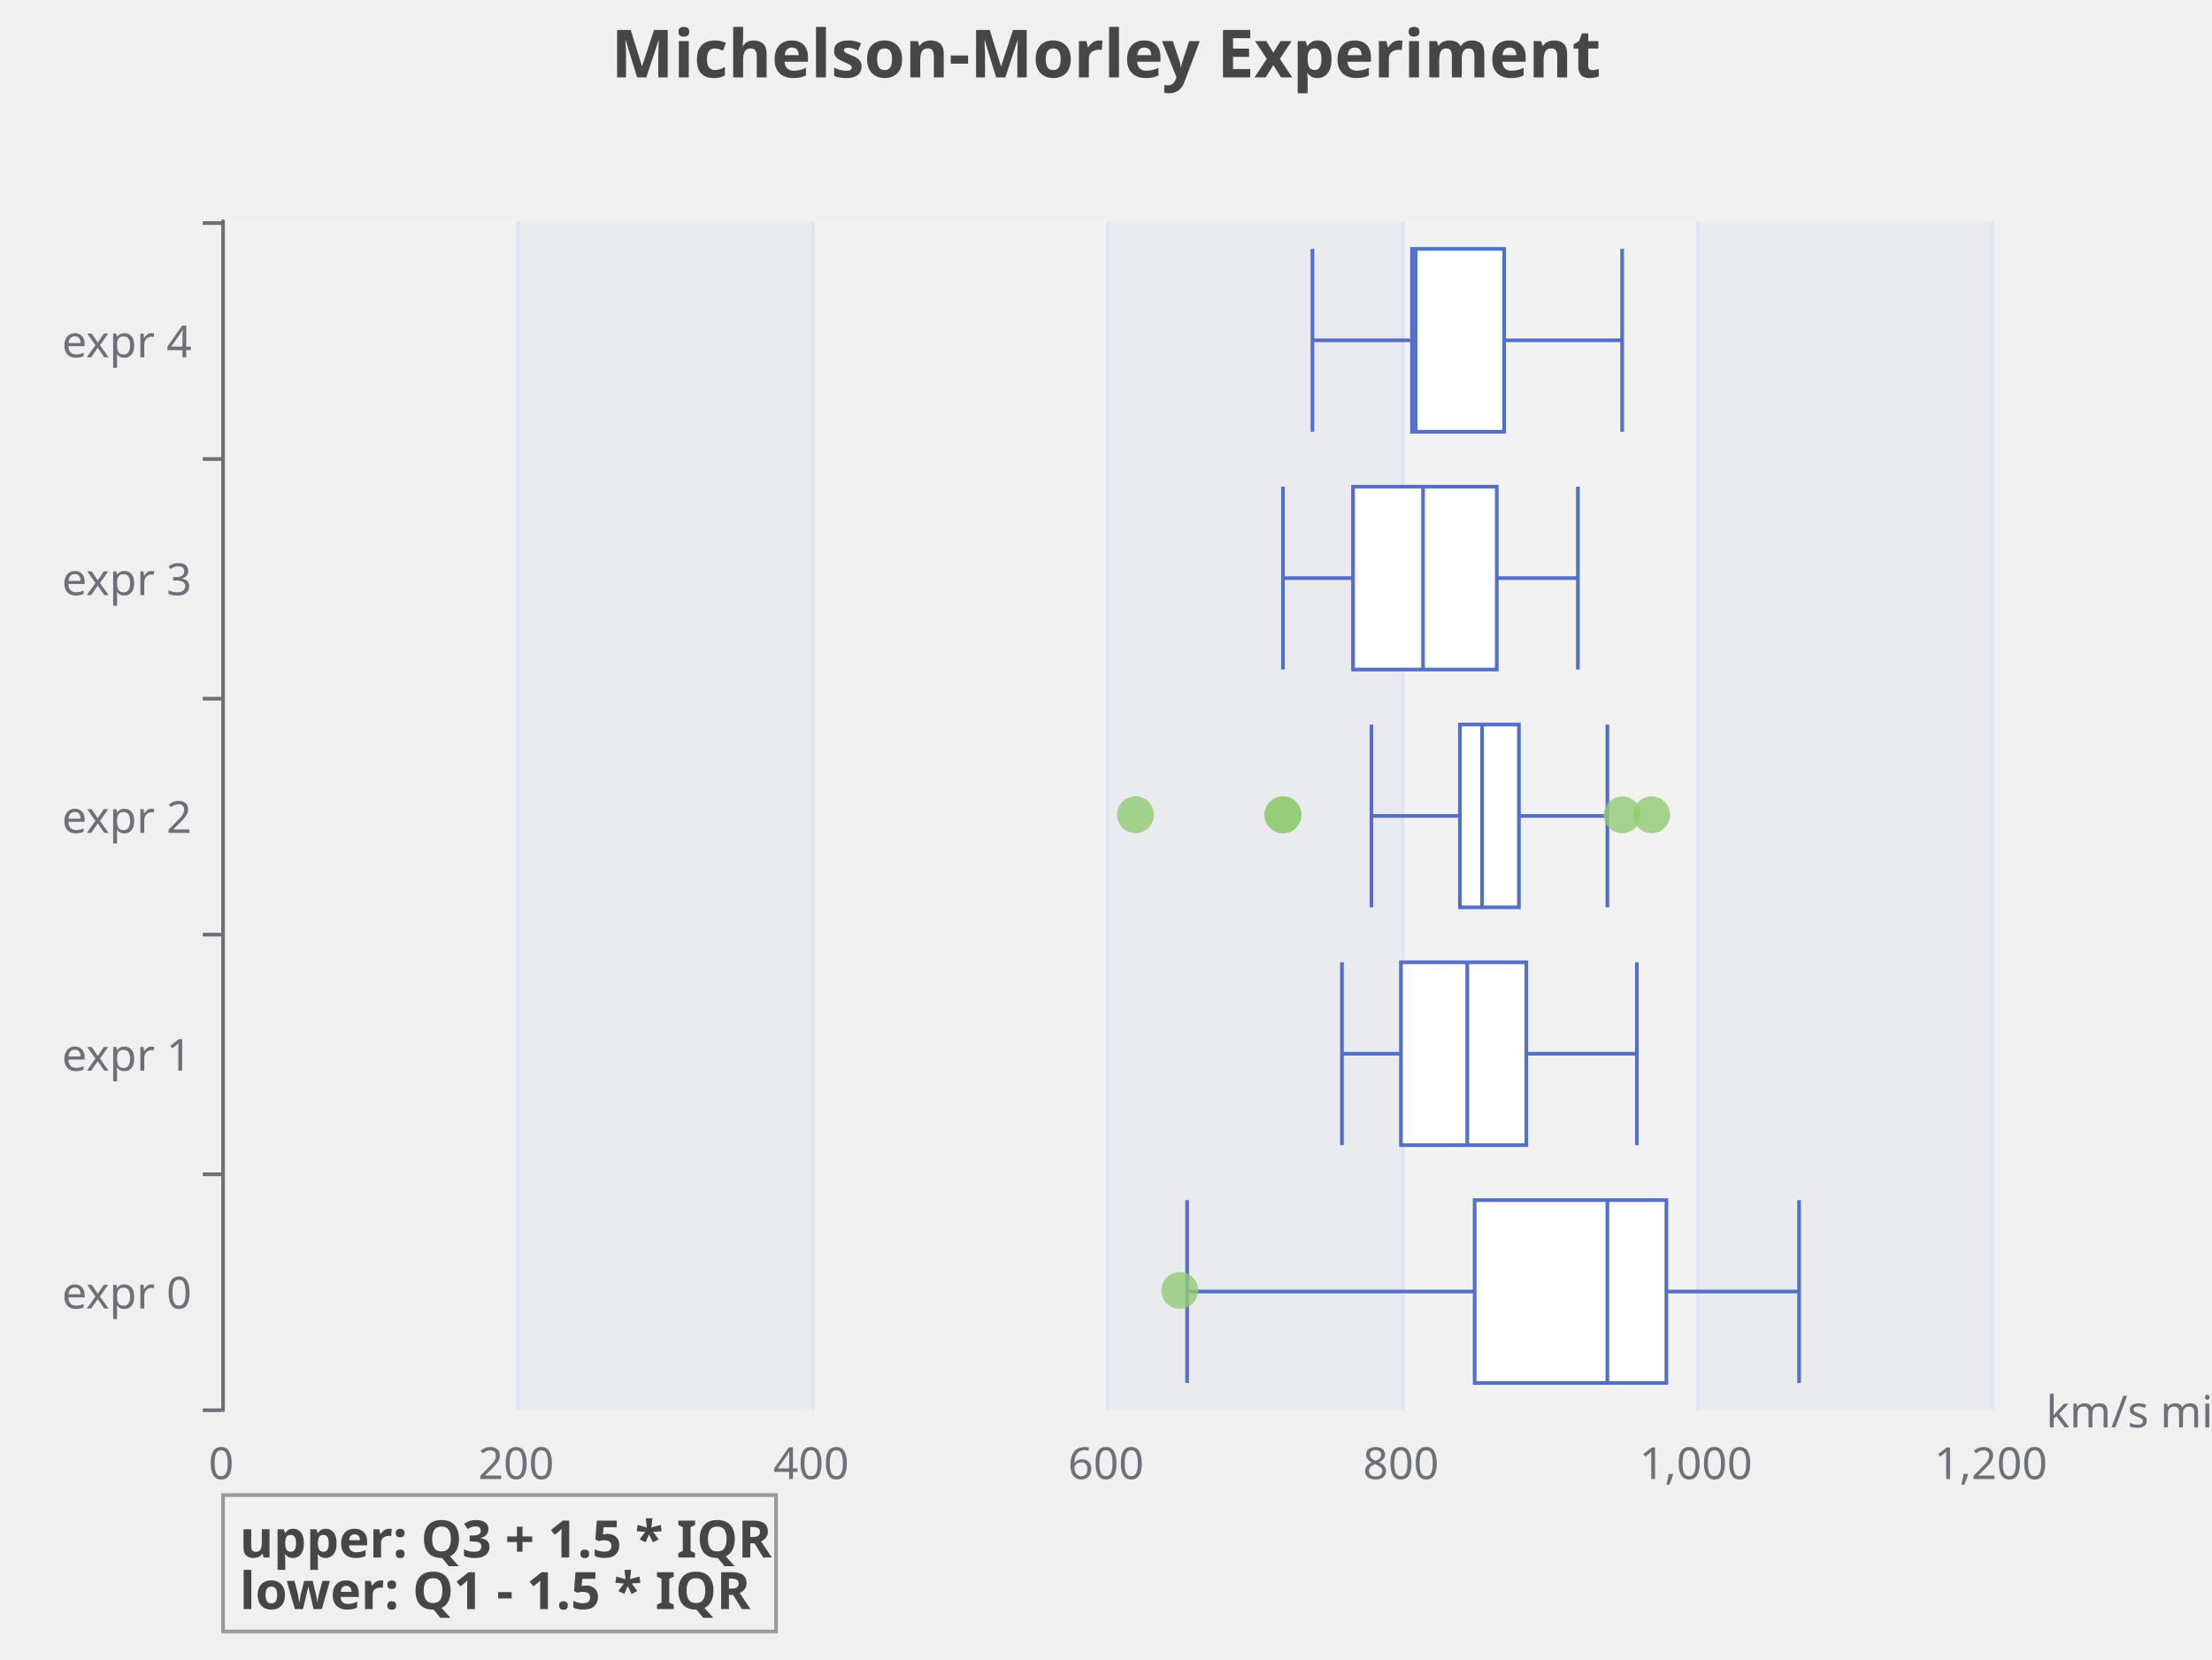
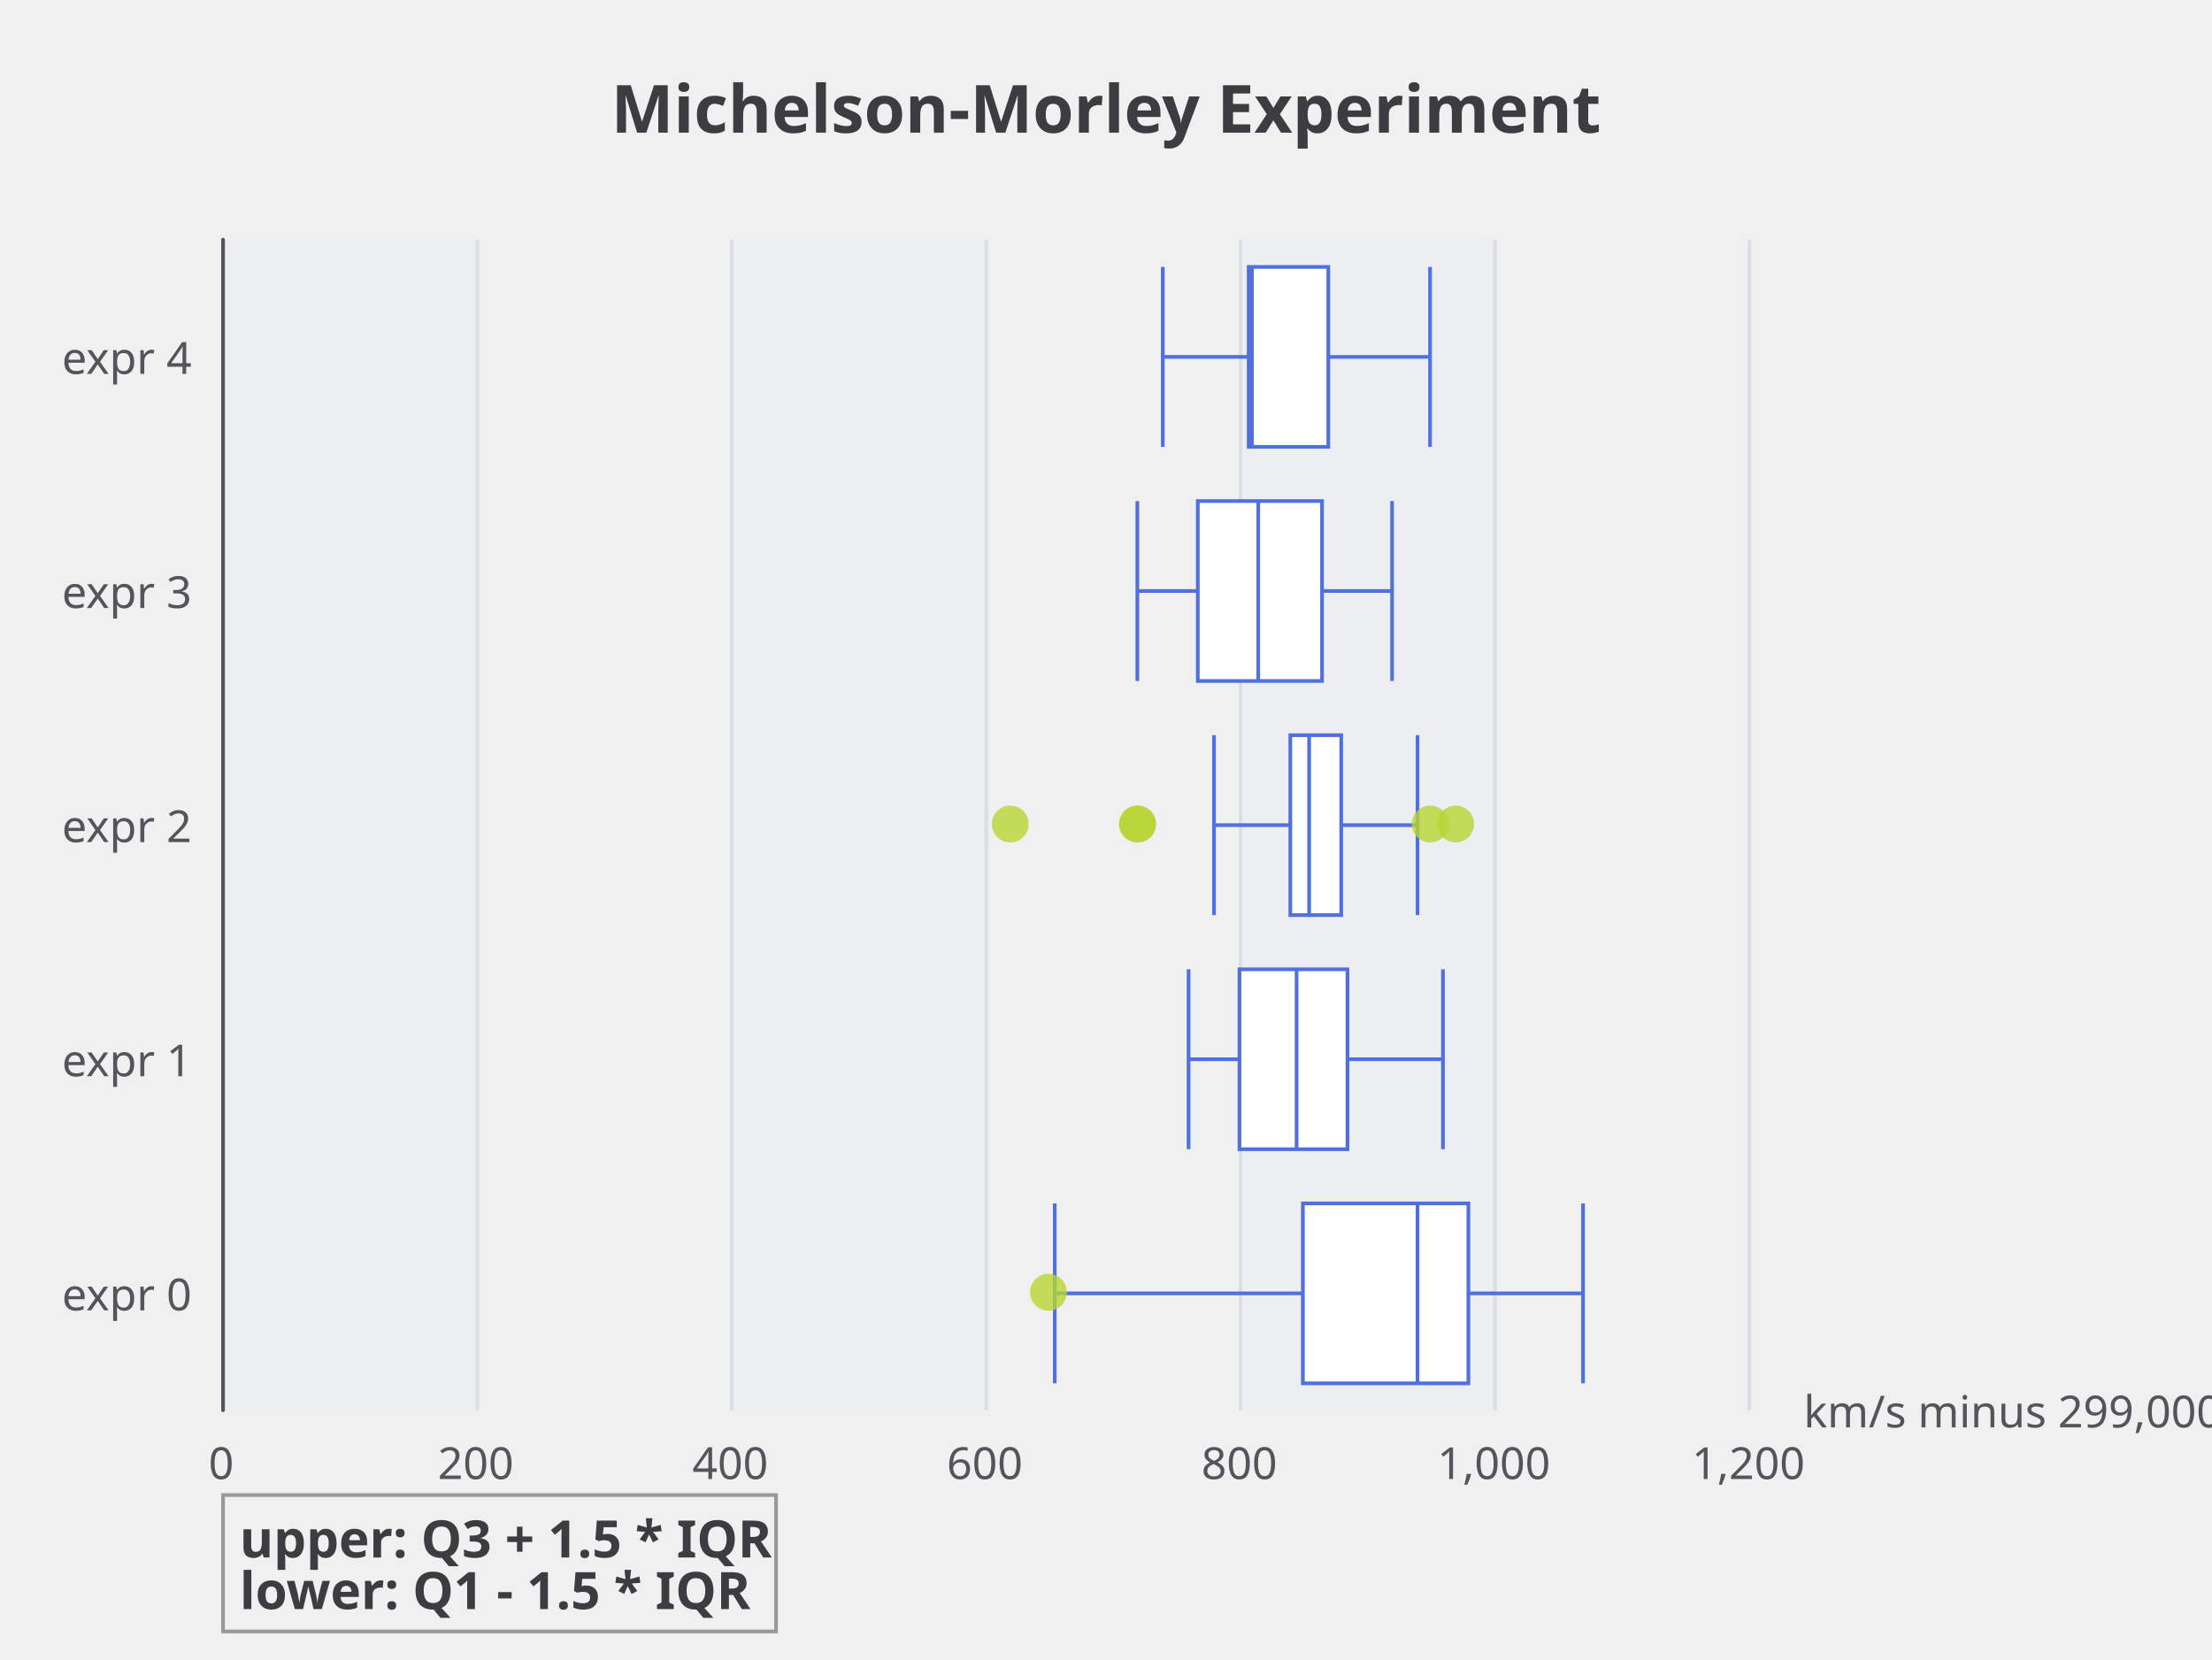
<svg xmlns="http://www.w3.org/2000/svg" width="600" height="450" version="1.1" baseProfile="full" viewBox="0 0 600 450">
  <rect width="600" height="450" x="0" y="0" fill="none" />
-   <path d="M60 60l80 0l0 322.5l-80 0Z" fill="rgb(250,250,250)" fill-opacity="0.2" class="zr11-cls-42" />
-   <path d="M140 60l80 0l0 322.5l-80 0Z" fill="rgb(210,219,238)" fill-opacity="0.2" class="zr11-cls-42" />
-   <path d="M220 60l80 0l0 322.5l-80 0Z" fill="rgb(250,250,250)" fill-opacity="0.2" class="zr11-cls-42" />
-   <path d="M300 60l80 0l0 322.5l-80 0Z" fill="rgb(210,219,238)" fill-opacity="0.2" class="zr11-cls-42" />
-   <path d="M380 60l80 0l0 322.5l-80 0Z" fill="rgb(250,250,250)" fill-opacity="0.2" class="zr11-cls-42" />
-   <path d="M460 60l80 0l0 322.5l-80 0Z" fill="rgb(210,219,238)" fill-opacity="0.2" class="zr11-cls-42" />
-   <path d="M60.5 60L60.5 382.5" fill="transparent" stroke="#E0E6F1" class="zr11-cls-42" />
-   <path d="M140.5 60L140.5 382.5" fill="transparent" stroke="#E0E6F1" class="zr11-cls-42" />
-   <path d="M220.5 60L220.5 382.5" fill="transparent" stroke="#E0E6F1" class="zr11-cls-42" />
-   <path d="M300.5 60L300.5 382.5" fill="transparent" stroke="#E0E6F1" class="zr11-cls-42" />
-   <path d="M380.5 60L380.5 382.5" fill="transparent" stroke="#E0E6F1" class="zr11-cls-42" />
-   <path d="M460.5 60L460.5 382.5" fill="transparent" stroke="#E0E6F1" class="zr11-cls-42" />
-   <path d="M540.5 60L540.5 382.5" fill="transparent" stroke="#E0E6F1" class="zr11-cls-42" />
-   <path d="M60.5 382.5L60.5 60" fill="transparent" stroke="#6E7079" stroke-linecap="round" class="zr11-cls-42" />
-   <text dominant-baseline="central" text-anchor="start" style="font-size:12px;font-family:sans-serif;" xml:space="preserve" transform="translate(555 382.5)" fill="#6E7079">km/s minus 299,000</text>
-   <path d="M60 382.5L55 382.5" fill="transparent" stroke="#6E7079" class="zr11-cls-42" />
-   <path d="M60 318.5L55 318.5" fill="transparent" stroke="#6E7079" class="zr11-cls-42" />
-   <path d="M60 253.5L55 253.5" fill="transparent" stroke="#6E7079" class="zr11-cls-42" />
-   <path d="M60 189.5L55 189.5" fill="transparent" stroke="#6E7079" class="zr11-cls-42" />
-   <path d="M60 124.5L55 124.5" fill="transparent" stroke="#6E7079" class="zr11-cls-42" />
-   <path d="M60 60.5L55 60.5" fill="transparent" stroke="#6E7079" class="zr11-cls-42" />
-   <text dominant-baseline="central" text-anchor="end" style="font-size:12px;font-family:sans-serif;" xml:space="preserve" transform="translate(52 350.25)" fill="#6E7079">expr 0</text>
-   <text dominant-baseline="central" text-anchor="end" style="font-size:12px;font-family:sans-serif;" xml:space="preserve" transform="translate(52 285.75)" fill="#6E7079">expr 1</text>
-   <text dominant-baseline="central" text-anchor="end" style="font-size:12px;font-family:sans-serif;" xml:space="preserve" transform="translate(52 221.25)" fill="#6E7079">expr 2</text>
-   <text dominant-baseline="central" text-anchor="end" style="font-size:12px;font-family:sans-serif;" xml:space="preserve" transform="translate(52 156.75)" fill="#6E7079">expr 3</text>
-   <text dominant-baseline="central" text-anchor="end" style="font-size:12px;font-family:sans-serif;" xml:space="preserve" transform="translate(52 92.25)" fill="#6E7079">expr 4</text>
-   <text dominant-baseline="central" text-anchor="middle" style="font-size:12px;font-family:sans-serif;" y="6" transform="translate(60 390.5)" fill="#6E7079">0</text>
-   <text dominant-baseline="central" text-anchor="middle" style="font-size:12px;font-family:sans-serif;" y="6" transform="translate(140 390.5)" fill="#6E7079">200</text>
-   <text dominant-baseline="central" text-anchor="middle" style="font-size:12px;font-family:sans-serif;" y="6" transform="translate(220 390.5)" fill="#6E7079">400</text>
-   <text dominant-baseline="central" text-anchor="middle" style="font-size:12px;font-family:sans-serif;" y="6" transform="translate(300 390.5)" fill="#6E7079">600</text>
-   <text dominant-baseline="central" text-anchor="middle" style="font-size:12px;font-family:sans-serif;" y="6" transform="translate(380 390.5)" fill="#6E7079">800</text>
-   <text dominant-baseline="central" text-anchor="middle" style="font-size:12px;font-family:sans-serif;" y="6" transform="translate(460 390.5)" fill="#6E7079">1,000</text>
-   <text dominant-baseline="central" text-anchor="middle" style="font-size:12px;font-family:sans-serif;" y="6" transform="translate(540 390.5)" fill="#6E7079">1,200</text>
-   <path d="M400 325.5L400 375.1L452 375.1L452 325.5ZM322 350.3L400 350.3M488 350.3L452 350.3M322 325.5L322 375.1M488 325.5L488 375.1M436 325.5L436 375.1" fill="#fff" stroke="#5470c6" ecmeta_series_index="0" ecmeta_data_index="0" ecmeta_ssr_type="chart" class="zr11-cls-43" />
-   <path d="M380 261L380 310.6L414 310.6L414 261ZM364 285.8L380 285.8M444 285.8L414 285.8M364 261L364 310.6M444 261L444 310.6M398 261L398 310.6" fill="#fff" stroke="#5470c6" ecmeta_series_index="0" ecmeta_data_index="1" ecmeta_ssr_type="chart" class="zr11-cls-43" />
-   <path d="M396 196.5L396 246.1L412 246.1L412 196.5ZM372 221.3L396 221.3M436 221.3L412 221.3M372 196.5L372 246.1M436 196.5L436 246.1M402 196.5L402 246.1" fill="#fff" stroke="#5470c6" ecmeta_series_index="0" ecmeta_data_index="2" ecmeta_ssr_type="chart" class="zr11-cls-43" />
-   <path d="M367 132L367 181.6L406 181.6L406 132ZM348 156.8L367 156.8M428 156.8L406 156.8M348 132L348 181.6M428 132L428 181.6M386 132L386 181.6" fill="#fff" stroke="#5470c6" ecmeta_series_index="0" ecmeta_data_index="3" ecmeta_ssr_type="chart" class="zr11-cls-43" />
-   <path d="M383 67.5L383 117.1L408 117.1L408 67.5ZM356 92.3L383 92.3M440 92.3L408 92.3M356 67.5L356 117.1M440 67.5L440 117.1M384 67.5L384 117.1" fill="#fff" stroke="#5470c6" ecmeta_series_index="0" ecmeta_data_index="4" ecmeta_ssr_type="chart" class="zr11-cls-43" />
-   <path d="M1 0A1 1 0 1 1 1 -0.1A1 1 0 0 1 1 0" transform="matrix(5,0,0,5,320,350.25)" fill="#91cc75" fill-opacity="0.8" ecmeta_series_index="1" ecmeta_data_index="0" ecmeta_ssr_type="chart" class="zr11-cls-44" />
-   <path d="M1 0A1 1 0 1 1 1 -0.1A1 1 0 0 1 1 0" transform="matrix(5,0,0,5,308,221.25)" fill="#91cc75" fill-opacity="0.8" ecmeta_series_index="1" ecmeta_data_index="1" ecmeta_ssr_type="chart" class="zr11-cls-44" />
-   <path d="M1 0A1 1 0 1 1 1 -0.1A1 1 0 0 1 1 0" transform="matrix(5,0,0,5,348,221.25)" fill="#91cc75" fill-opacity="0.8" ecmeta_series_index="1" ecmeta_data_index="2" ecmeta_ssr_type="chart" class="zr11-cls-44" />
-   <path d="M1 0A1 1 0 1 1 1 -0.1A1 1 0 0 1 1 0" transform="matrix(5,0,0,5,348,221.25)" fill="#91cc75" fill-opacity="0.8" ecmeta_series_index="1" ecmeta_data_index="3" ecmeta_ssr_type="chart" class="zr11-cls-44" />
-   <path d="M1 0A1 1 0 1 1 1 -0.1A1 1 0 0 1 1 0" transform="matrix(5,0,0,5,440,221.25)" fill="#91cc75" fill-opacity="0.8" ecmeta_series_index="1" ecmeta_data_index="4" ecmeta_ssr_type="chart" class="zr11-cls-44" />
-   <path d="M1 0A1 1 0 1 1 1 -0.1A1 1 0 0 1 1 0" transform="matrix(5,0,0,5,448,221.25)" fill="#91cc75" fill-opacity="0.8" ecmeta_series_index="1" ecmeta_data_index="5" ecmeta_ssr_type="chart" class="zr11-cls-44" />
-   <path d="M-123.7 -5l247.4 0l0 28l-247.4 0Z" transform="translate(300 5)" fill="rgb(0,0,0)" fill-opacity="0" stroke="#ccc" stroke-width="0" class="zr11-cls-42" />
+   <path d="M60 65l69 0l0 317.5l-69 0Z" fill="rgb(234,237,245)" fill-opacity="0.5" class="zr11-cls-42" />
+   <path d="M129 65l69 0l0 317.5l-69 0Z" fill="rgb(255,255,255)" fill-opacity="0" class="zr11-cls-42" />
+   <path d="M198.1 65l69 0l0 317.5l-69 0Z" fill="rgb(234,237,245)" fill-opacity="0.5" class="zr11-cls-42" />
+   <path d="M267.1 65l69 0l0 317.5l-69 0Z" fill="rgb(255,255,255)" fill-opacity="0" class="zr11-cls-42" />
+   <path d="M336.2 65l69 0l0 317.5l-69 0Z" fill="rgb(234,237,245)" fill-opacity="0.5" class="zr11-cls-42" />
+   <path d="M405.2 65l69 0l0 317.5l-69 0Z" fill="rgb(255,255,255)" fill-opacity="0" class="zr11-cls-42" />
+   <path d="M60.5 65L60.5 382.5" fill="none" pointer-events="visible" stroke="#dbdee4" class="zr11-cls-42" />
+   <path d="M129.5 65L129.5 382.5" fill="none" pointer-events="visible" stroke="#dbdee4" class="zr11-cls-42" />
+   <path d="M198.5 65L198.5 382.5" fill="none" pointer-events="visible" stroke="#dbdee4" class="zr11-cls-42" />
+   <path d="M267.5 65L267.5 382.5" fill="none" pointer-events="visible" stroke="#dbdee4" class="zr11-cls-42" />
+   <path d="M336.5 65L336.5 382.5" fill="none" pointer-events="visible" stroke="#dbdee4" class="zr11-cls-42" />
+   <path d="M405.5 65L405.5 382.5" fill="none" pointer-events="visible" stroke="#dbdee4" class="zr11-cls-42" />
+   <path d="M474.5 65L474.5 382.5" fill="none" pointer-events="visible" stroke="#dbdee4" class="zr11-cls-42" />
+   <path d="M60.5 382.5L60.5 65" fill="none" pointer-events="visible" stroke="#54555a" stroke-linecap="round" class="zr11-cls-42" />
+   <text dominant-baseline="central" text-anchor="start" style="font-size:12px;font-family:sans-serif;" xml:space="preserve" transform="translate(489.24 382.5)" fill="#54555a">km/s minus 299,000</text>
+   <text dominant-baseline="central" text-anchor="end" style="font-size:12px;font-family:sans-serif;" xml:space="preserve" transform="translate(52 350.75)" fill="#54555a">expr 0</text>
+   <text dominant-baseline="central" text-anchor="end" style="font-size:12px;font-family:sans-serif;" xml:space="preserve" transform="translate(52 287.25)" fill="#54555a">expr 1</text>
+   <text dominant-baseline="central" text-anchor="end" style="font-size:12px;font-family:sans-serif;" xml:space="preserve" transform="translate(52 223.75)" fill="#54555a">expr 2</text>
+   <text dominant-baseline="central" text-anchor="end" style="font-size:12px;font-family:sans-serif;" xml:space="preserve" transform="translate(52 160.25)" fill="#54555a">expr 3</text>
+   <text dominant-baseline="central" text-anchor="end" style="font-size:12px;font-family:sans-serif;" xml:space="preserve" transform="translate(52 96.75)" fill="#54555a">expr 4</text>
+   <text dominant-baseline="central" text-anchor="middle" style="font-size:12px;font-family:sans-serif;" y="6" transform="translate(60 390.5)" fill="#54555a">0</text>
+   <text dominant-baseline="central" text-anchor="middle" style="font-size:12px;font-family:sans-serif;" y="6" transform="translate(129.04 390.5)" fill="#54555a">200</text>
+   <text dominant-baseline="central" text-anchor="middle" style="font-size:12px;font-family:sans-serif;" y="6" transform="translate(198.08 390.5)" fill="#54555a">400</text>
+   <text dominant-baseline="central" text-anchor="middle" style="font-size:12px;font-family:sans-serif;" y="6" transform="translate(267.12 390.5)" fill="#54555a">600</text>
+   <text dominant-baseline="central" text-anchor="middle" style="font-size:12px;font-family:sans-serif;" y="6" transform="translate(336.16 390.5)" fill="#54555a">800</text>
+   <text dominant-baseline="central" text-anchor="middle" style="font-size:12px;font-family:sans-serif;" y="6" transform="translate(405.2 390.5)" fill="#54555a">1,000</text>
+   <text dominant-baseline="central" text-anchor="middle" style="font-size:12px;font-family:sans-serif;" y="6" transform="translate(474.24 390.5)" fill="#54555a">1,200</text>
+   <path d="M353.4 326.4L353.4 375.2L398.3 375.2L398.3 326.4ZM286.1 350.8L353.4 350.8M429.4 350.8L398.3 350.8M286.1 326.4L286.1 375.2M429.4 326.4L429.4 375.2M384.5 326.4L384.5 375.2" fill="#fff" stroke="#5070dd" ecmeta_series_index="0" ecmeta_data_index="0" ecmeta_ssr_type="chart" class="zr11-cls-43" />
+   <path d="M336.2 262.9L336.2 311.7L365.5 311.7L365.5 262.9ZM322.4 287.3L336.2 287.3M391.4 287.3L365.5 287.3M322.4 262.9L322.4 311.7M391.4 262.9L391.4 311.7M351.7 262.9L351.7 311.7" fill="#fff" stroke="#5070dd" ecmeta_series_index="0" ecmeta_data_index="1" ecmeta_ssr_type="chart" class="zr11-cls-43" />
+   <path d="M350 199.4L350 248.2L363.8 248.2L363.8 199.4ZM329.3 223.8L350 223.8M384.5 223.8L363.8 223.8M329.3 199.4L329.3 248.2M384.5 199.4L384.5 248.2M355.1 199.4L355.1 248.2" fill="#fff" stroke="#5070dd" ecmeta_series_index="0" ecmeta_data_index="2" ecmeta_ssr_type="chart" class="zr11-cls-43" />
+   <path d="M324.9 135.9L324.9 184.7L358.6 184.7L358.6 135.9ZM308.5 160.3L324.9 160.3M377.6 160.3L358.6 160.3M308.5 135.9L308.5 184.7M377.6 135.9L377.6 184.7M341.3 135.9L341.3 184.7" fill="#fff" stroke="#5070dd" ecmeta_series_index="0" ecmeta_data_index="3" ecmeta_ssr_type="chart" class="zr11-cls-43" />
+   <path d="M338.7 72.4L338.7 121.2L360.3 121.2L360.3 72.4ZM315.4 96.8L338.7 96.8M387.9 96.8L360.3 96.8M315.4 72.4L315.4 121.2M387.9 72.4L387.9 121.2M339.6 72.4L339.6 121.2" fill="#fff" stroke="#5070dd" ecmeta_series_index="0" ecmeta_data_index="4" ecmeta_ssr_type="chart" class="zr11-cls-43" />
+   <path d="M1 0A1 1 0 1 1 1 -0.1A1 1 0 0 1 1 0" transform="matrix(5,0,0,5,284.38,350.75)" fill="#b6d634" fill-opacity="0.8" ecmeta_series_index="1" ecmeta_data_index="0" ecmeta_ssr_type="chart" class="zr11-cls-44" />
+   <path d="M1 0A1 1 0 1 1 1 -0.1A1 1 0 0 1 1 0" transform="matrix(5,0,0,5,274.024,223.75)" fill="#b6d634" fill-opacity="0.8" ecmeta_series_index="1" ecmeta_data_index="1" ecmeta_ssr_type="chart" class="zr11-cls-44" />
+   <path d="M1 0A1 1 0 1 1 1 -0.1A1 1 0 0 1 1 0" transform="matrix(5,0,0,5,308.544,223.75)" fill="#b6d634" fill-opacity="0.8" ecmeta_series_index="1" ecmeta_data_index="2" ecmeta_ssr_type="chart" class="zr11-cls-44" />
+   <path d="M1 0A1 1 0 1 1 1 -0.1A1 1 0 0 1 1 0" transform="matrix(5,0,0,5,308.544,223.75)" fill="#b6d634" fill-opacity="0.8" ecmeta_series_index="1" ecmeta_data_index="3" ecmeta_ssr_type="chart" class="zr11-cls-44" />
+   <path d="M1 0A1 1 0 1 1 1 -0.1A1 1 0 0 1 1 0" transform="matrix(5,0,0,5,387.94,223.75)" fill="#b6d634" fill-opacity="0.8" ecmeta_series_index="1" ecmeta_data_index="4" ecmeta_ssr_type="chart" class="zr11-cls-44" />
+   <path d="M1 0A1 1 0 1 1 1 -0.1A1 1 0 0 1 1 0" transform="matrix(5,0,0,5,394.844,223.75)" fill="#b6d634" fill-opacity="0.8" ecmeta_series_index="1" ecmeta_data_index="5" ecmeta_ssr_type="chart" class="zr11-cls-44" />
+   <path d="M-123.7 -5l247.4 0l0 28l-247.4 0Z" transform="translate(300 20)" fill="rgb(0,0,0)" fill-opacity="0" stroke="#3c3c41" stroke-width="0" class="zr11-cls-42" />
  <path d="M-4.5 -4.5l150 0l0 37l-150 0Z" transform="translate(65 410)" fill="rgb(0,0,0)" fill-opacity="0" stroke="#999" class="zr11-cls-42" />
-   <text dominant-baseline="central" text-anchor="middle" style="font-size:18px;font-family:sans-serif;font-weight:bold;" xml:space="preserve" y="9" transform="translate(300 5)" fill="#464646">Michelson-Morley Experiment</text>
-   <text dominant-baseline="central" text-anchor="start" style="font-size:14px;font-family:sans-serif;font-weight:bold;" xml:space="preserve" y="7" transform="translate(65 410)" fill="#464646">upper: Q3 + 1.5 * IQR </text>
-   <text dominant-baseline="central" text-anchor="start" style="font-size:14px;font-family:sans-serif;font-weight:bold;" xml:space="preserve" y="21" transform="translate(65 410)" fill="#464646">lower: Q1 - 1.5 * IQR</text>
+   <text dominant-baseline="central" text-anchor="middle" style="font-size:18px;font-family:sans-serif;font-weight:bold;" xml:space="preserve" y="9" transform="translate(300 20)" fill="#3c3c41">Michelson-Morley Experiment</text>
+   <text dominant-baseline="central" text-anchor="start" style="font-size:14px;font-family:sans-serif;font-weight:bold;" xml:space="preserve" y="7" transform="translate(65 410)" fill="#3c3c41">upper: Q3 + 1.5 * IQR </text>
+   <text dominant-baseline="central" text-anchor="start" style="font-size:14px;font-family:sans-serif;font-weight:bold;" xml:space="preserve" y="21" transform="translate(65 410)" fill="#3c3c41">lower: Q1 - 1.5 * IQR</text>
  <style>
.zr11-cls-42:hover {
pointer-events:none;
}
.zr11-cls-43:hover {
cursor:pointer;
fill:rgba(255,255,255,1);
stroke-width:2;
}
.zr11-cls-44:hover {
cursor:pointer;
- fill:rgba(159,224,128,1);
+ fill:rgba(200,235,57,1);
}



</style>
</svg>
